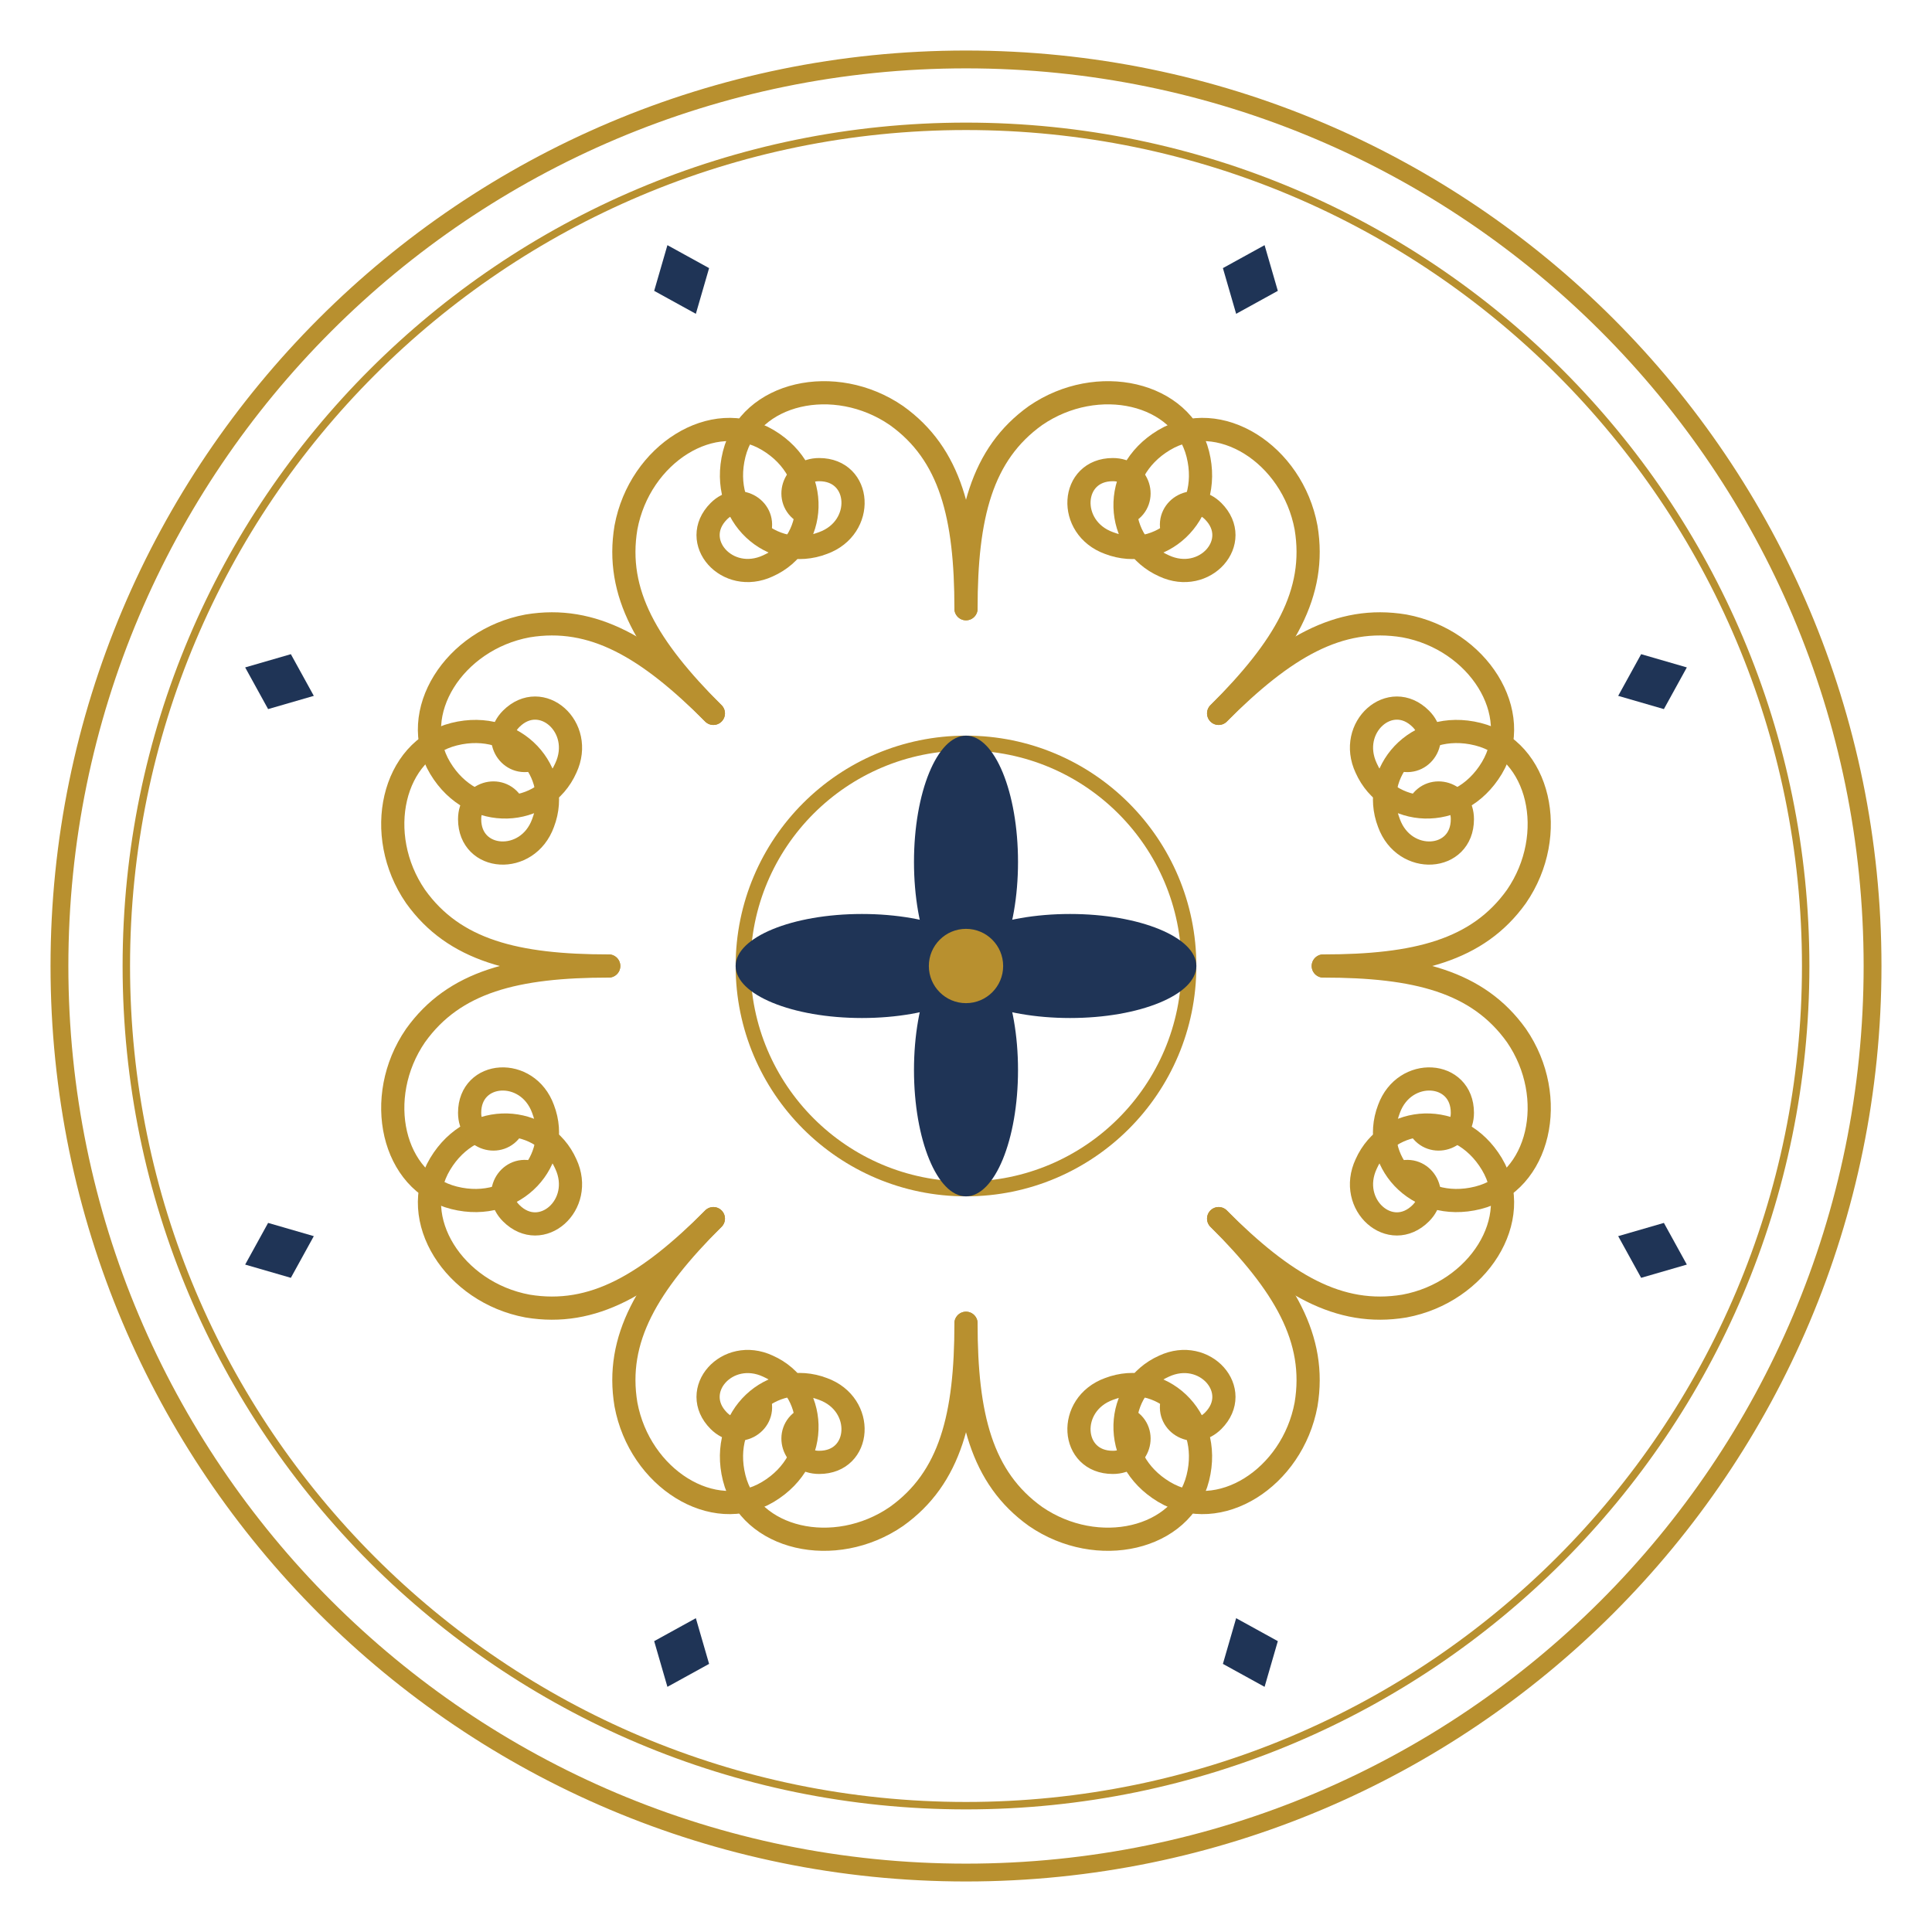
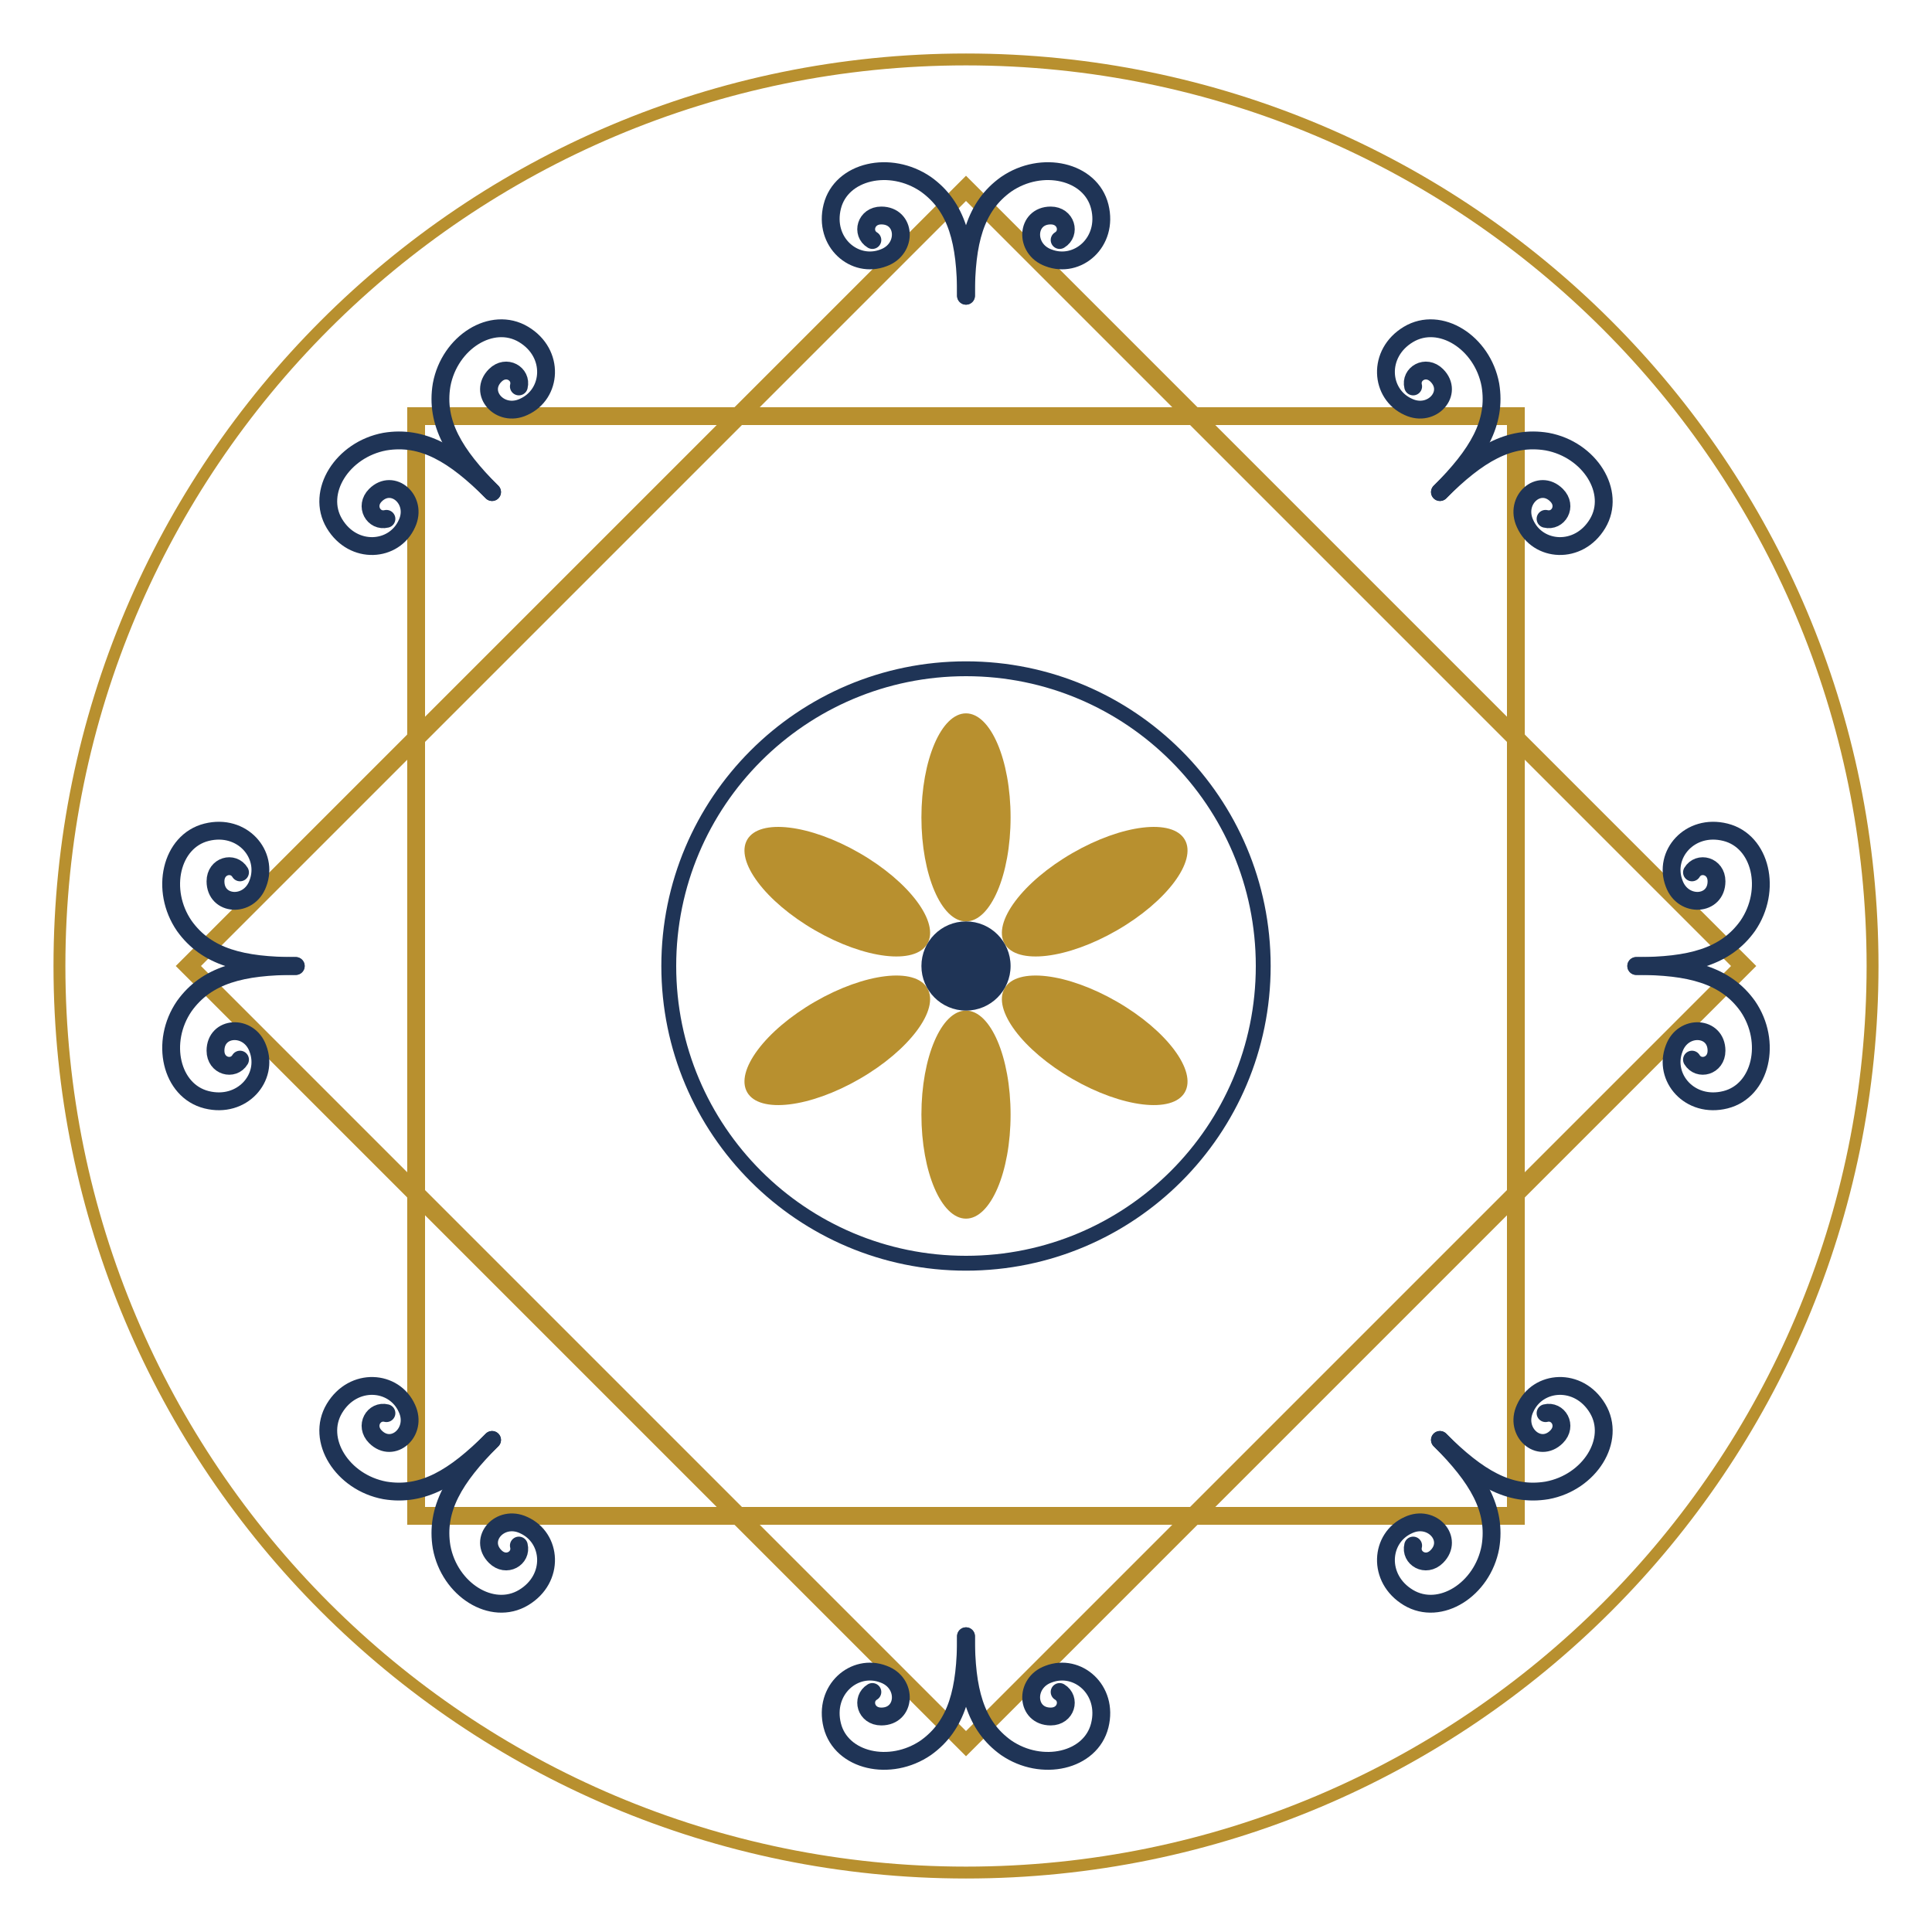
<svg xmlns="http://www.w3.org/2000/svg" width="260" height="260" viewBox="0 0 260 260">
  <g transform="translate(130,130)">
-     <circle r="122" fill="none" stroke="#b8902f" stroke-width="2.4" />
-     <circle r="113" fill="none" stroke="#b8902f" stroke-width="1" />
-     <g transform="rotate(0) translate(0,-72) scale(.52)">
-       <g fill="none" stroke="#b8902f" stroke-width="6" stroke-linecap="round" stroke-linejoin="round">
+     <circle r="122" fill="none" stroke="#b8902f" stroke-width="1.6" />
+     <rect x="-74" y="-74" width="148" height="148" fill="none" stroke="#b8902f" stroke-width="2.4" />
+     <rect x="-74" y="-74" width="148" height="148" fill="none" stroke="#b8902f" stroke-width="2.4" transform="rotate(45)" />
+     <g transform="rotate(0) translate(0,-104) scale(.3)">
+       <g fill="none" stroke="#1f3456" stroke-width="8" stroke-linecap="round" stroke-linejoin="round">
        <path d="M0,46 C0,22 4,6 18,-4 C34,-15 56,-10 60,6 C64,22 50,34 37,29 C26,25 27,10 38,10 C45,10 47,18 42,21" />
        <path d="M0,46 C0,22 4,6 18,-4 C34,-15 56,-10 60,6 C64,22 50,34 37,29 C26,25 27,10 38,10 C45,10 47,18 42,21" transform="scale(-1,1)" />
      </g>
    </g>
-     <g transform="rotate(22.5) translate(0,-100)">
-       <path d="M0,-5 L4,0 L0,5 L-4,0 Z" fill="#1f3456" />
-     </g>
-     <g transform="rotate(45) translate(0,-72) scale(.52)">
-       <g fill="none" stroke="#b8902f" stroke-width="6" stroke-linecap="round" stroke-linejoin="round">
+     <g transform="rotate(45) translate(0,-104) scale(.3)">
+       <g fill="none" stroke="#1f3456" stroke-width="8" stroke-linecap="round" stroke-linejoin="round">
        <path d="M0,46 C0,22 4,6 18,-4 C34,-15 56,-10 60,6 C64,22 50,34 37,29 C26,25 27,10 38,10 C45,10 47,18 42,21" />
        <path d="M0,46 C0,22 4,6 18,-4 C34,-15 56,-10 60,6 C64,22 50,34 37,29 C26,25 27,10 38,10 C45,10 47,18 42,21" transform="scale(-1,1)" />
      </g>
    </g>
-     <g transform="rotate(67.5) translate(0,-100)">
-       <path d="M0,-5 L4,0 L0,5 L-4,0 Z" fill="#1f3456" />
-     </g>
-     <g transform="rotate(90) translate(0,-72) scale(.52)">
-       <g fill="none" stroke="#b8902f" stroke-width="6" stroke-linecap="round" stroke-linejoin="round">
+     <g transform="rotate(90) translate(0,-104) scale(.3)">
+       <g fill="none" stroke="#1f3456" stroke-width="8" stroke-linecap="round" stroke-linejoin="round">
        <path d="M0,46 C0,22 4,6 18,-4 C34,-15 56,-10 60,6 C64,22 50,34 37,29 C26,25 27,10 38,10 C45,10 47,18 42,21" />
        <path d="M0,46 C0,22 4,6 18,-4 C34,-15 56,-10 60,6 C64,22 50,34 37,29 C26,25 27,10 38,10 C45,10 47,18 42,21" transform="scale(-1,1)" />
      </g>
    </g>
-     <g transform="rotate(112.5) translate(0,-100)">
-       <path d="M0,-5 L4,0 L0,5 L-4,0 Z" fill="#1f3456" />
-     </g>
-     <g transform="rotate(135) translate(0,-72) scale(.52)">
-       <g fill="none" stroke="#b8902f" stroke-width="6" stroke-linecap="round" stroke-linejoin="round">
+     <g transform="rotate(135) translate(0,-104) scale(.3)">
+       <g fill="none" stroke="#1f3456" stroke-width="8" stroke-linecap="round" stroke-linejoin="round">
        <path d="M0,46 C0,22 4,6 18,-4 C34,-15 56,-10 60,6 C64,22 50,34 37,29 C26,25 27,10 38,10 C45,10 47,18 42,21" />
        <path d="M0,46 C0,22 4,6 18,-4 C34,-15 56,-10 60,6 C64,22 50,34 37,29 C26,25 27,10 38,10 C45,10 47,18 42,21" transform="scale(-1,1)" />
      </g>
    </g>
-     <g transform="rotate(157.5) translate(0,-100)">
-       <path d="M0,-5 L4,0 L0,5 L-4,0 Z" fill="#1f3456" />
-     </g>
-     <g transform="rotate(180) translate(0,-72) scale(.52)">
-       <g fill="none" stroke="#b8902f" stroke-width="6" stroke-linecap="round" stroke-linejoin="round">
+     <g transform="rotate(180) translate(0,-104) scale(.3)">
+       <g fill="none" stroke="#1f3456" stroke-width="8" stroke-linecap="round" stroke-linejoin="round">
        <path d="M0,46 C0,22 4,6 18,-4 C34,-15 56,-10 60,6 C64,22 50,34 37,29 C26,25 27,10 38,10 C45,10 47,18 42,21" />
        <path d="M0,46 C0,22 4,6 18,-4 C34,-15 56,-10 60,6 C64,22 50,34 37,29 C26,25 27,10 38,10 C45,10 47,18 42,21" transform="scale(-1,1)" />
      </g>
    </g>
-     <g transform="rotate(202.5) translate(0,-100)">
-       <path d="M0,-5 L4,0 L0,5 L-4,0 Z" fill="#1f3456" />
-     </g>
-     <g transform="rotate(225) translate(0,-72) scale(.52)">
-       <g fill="none" stroke="#b8902f" stroke-width="6" stroke-linecap="round" stroke-linejoin="round">
+     <g transform="rotate(225) translate(0,-104) scale(.3)">
+       <g fill="none" stroke="#1f3456" stroke-width="8" stroke-linecap="round" stroke-linejoin="round">
        <path d="M0,46 C0,22 4,6 18,-4 C34,-15 56,-10 60,6 C64,22 50,34 37,29 C26,25 27,10 38,10 C45,10 47,18 42,21" />
        <path d="M0,46 C0,22 4,6 18,-4 C34,-15 56,-10 60,6 C64,22 50,34 37,29 C26,25 27,10 38,10 C45,10 47,18 42,21" transform="scale(-1,1)" />
      </g>
    </g>
-     <g transform="rotate(247.5) translate(0,-100)">
-       <path d="M0,-5 L4,0 L0,5 L-4,0 Z" fill="#1f3456" />
-     </g>
-     <g transform="rotate(270) translate(0,-72) scale(.52)">
-       <g fill="none" stroke="#b8902f" stroke-width="6" stroke-linecap="round" stroke-linejoin="round">
+     <g transform="rotate(270) translate(0,-104) scale(.3)">
+       <g fill="none" stroke="#1f3456" stroke-width="8" stroke-linecap="round" stroke-linejoin="round">
        <path d="M0,46 C0,22 4,6 18,-4 C34,-15 56,-10 60,6 C64,22 50,34 37,29 C26,25 27,10 38,10 C45,10 47,18 42,21" />
        <path d="M0,46 C0,22 4,6 18,-4 C34,-15 56,-10 60,6 C64,22 50,34 37,29 C26,25 27,10 38,10 C45,10 47,18 42,21" transform="scale(-1,1)" />
      </g>
    </g>
-     <g transform="rotate(292.5) translate(0,-100)">
-       <path d="M0,-5 L4,0 L0,5 L-4,0 Z" fill="#1f3456" />
-     </g>
-     <g transform="rotate(315) translate(0,-72) scale(.52)">
-       <g fill="none" stroke="#b8902f" stroke-width="6" stroke-linecap="round" stroke-linejoin="round">
+     <g transform="rotate(315) translate(0,-104) scale(.3)">
+       <g fill="none" stroke="#1f3456" stroke-width="8" stroke-linecap="round" stroke-linejoin="round">
        <path d="M0,46 C0,22 4,6 18,-4 C34,-15 56,-10 60,6 C64,22 50,34 37,29 C26,25 27,10 38,10 C45,10 47,18 42,21" />
        <path d="M0,46 C0,22 4,6 18,-4 C34,-15 56,-10 60,6 C64,22 50,34 37,29 C26,25 27,10 38,10 C45,10 47,18 42,21" transform="scale(-1,1)" />
      </g>
    </g>
-     <g transform="rotate(337.5) translate(0,-100)">
-       <path d="M0,-5 L4,0 L0,5 L-4,0 Z" fill="#1f3456" />
+     <circle r="40" fill="none" stroke="#1f3456" stroke-width="2" />
+     <g transform="rotate(0) translate(0,-20)">
+       <ellipse rx="6" ry="14" fill="#b8902f" />
    </g>
-     <circle r="30" fill="none" stroke="#b8902f" stroke-width="2" />
-     <ellipse rx="7" ry="17" transform="rotate(0) translate(0,-14)" fill="#1f3456" />
-     <ellipse rx="7" ry="17" transform="rotate(90) translate(0,-14)" fill="#1f3456" />
-     <ellipse rx="7" ry="17" transform="rotate(180) translate(0,-14)" fill="#1f3456" />
-     <ellipse rx="7" ry="17" transform="rotate(270) translate(0,-14)" fill="#1f3456" />
-     <circle r="5" fill="#b8902f" />
+     <g transform="rotate(60) translate(0,-20)">
+       <ellipse rx="6" ry="14" fill="#b8902f" />
+     </g>
+     <g transform="rotate(120) translate(0,-20)">
+       <ellipse rx="6" ry="14" fill="#b8902f" />
+     </g>
+     <g transform="rotate(180) translate(0,-20)">
+       <ellipse rx="6" ry="14" fill="#b8902f" />
+     </g>
+     <g transform="rotate(240) translate(0,-20)">
+       <ellipse rx="6" ry="14" fill="#b8902f" />
+     </g>
+     <g transform="rotate(300) translate(0,-20)">
+       <ellipse rx="6" ry="14" fill="#b8902f" />
+     </g>
+     <circle r="6" fill="#1f3456" />
  </g>
</svg>
